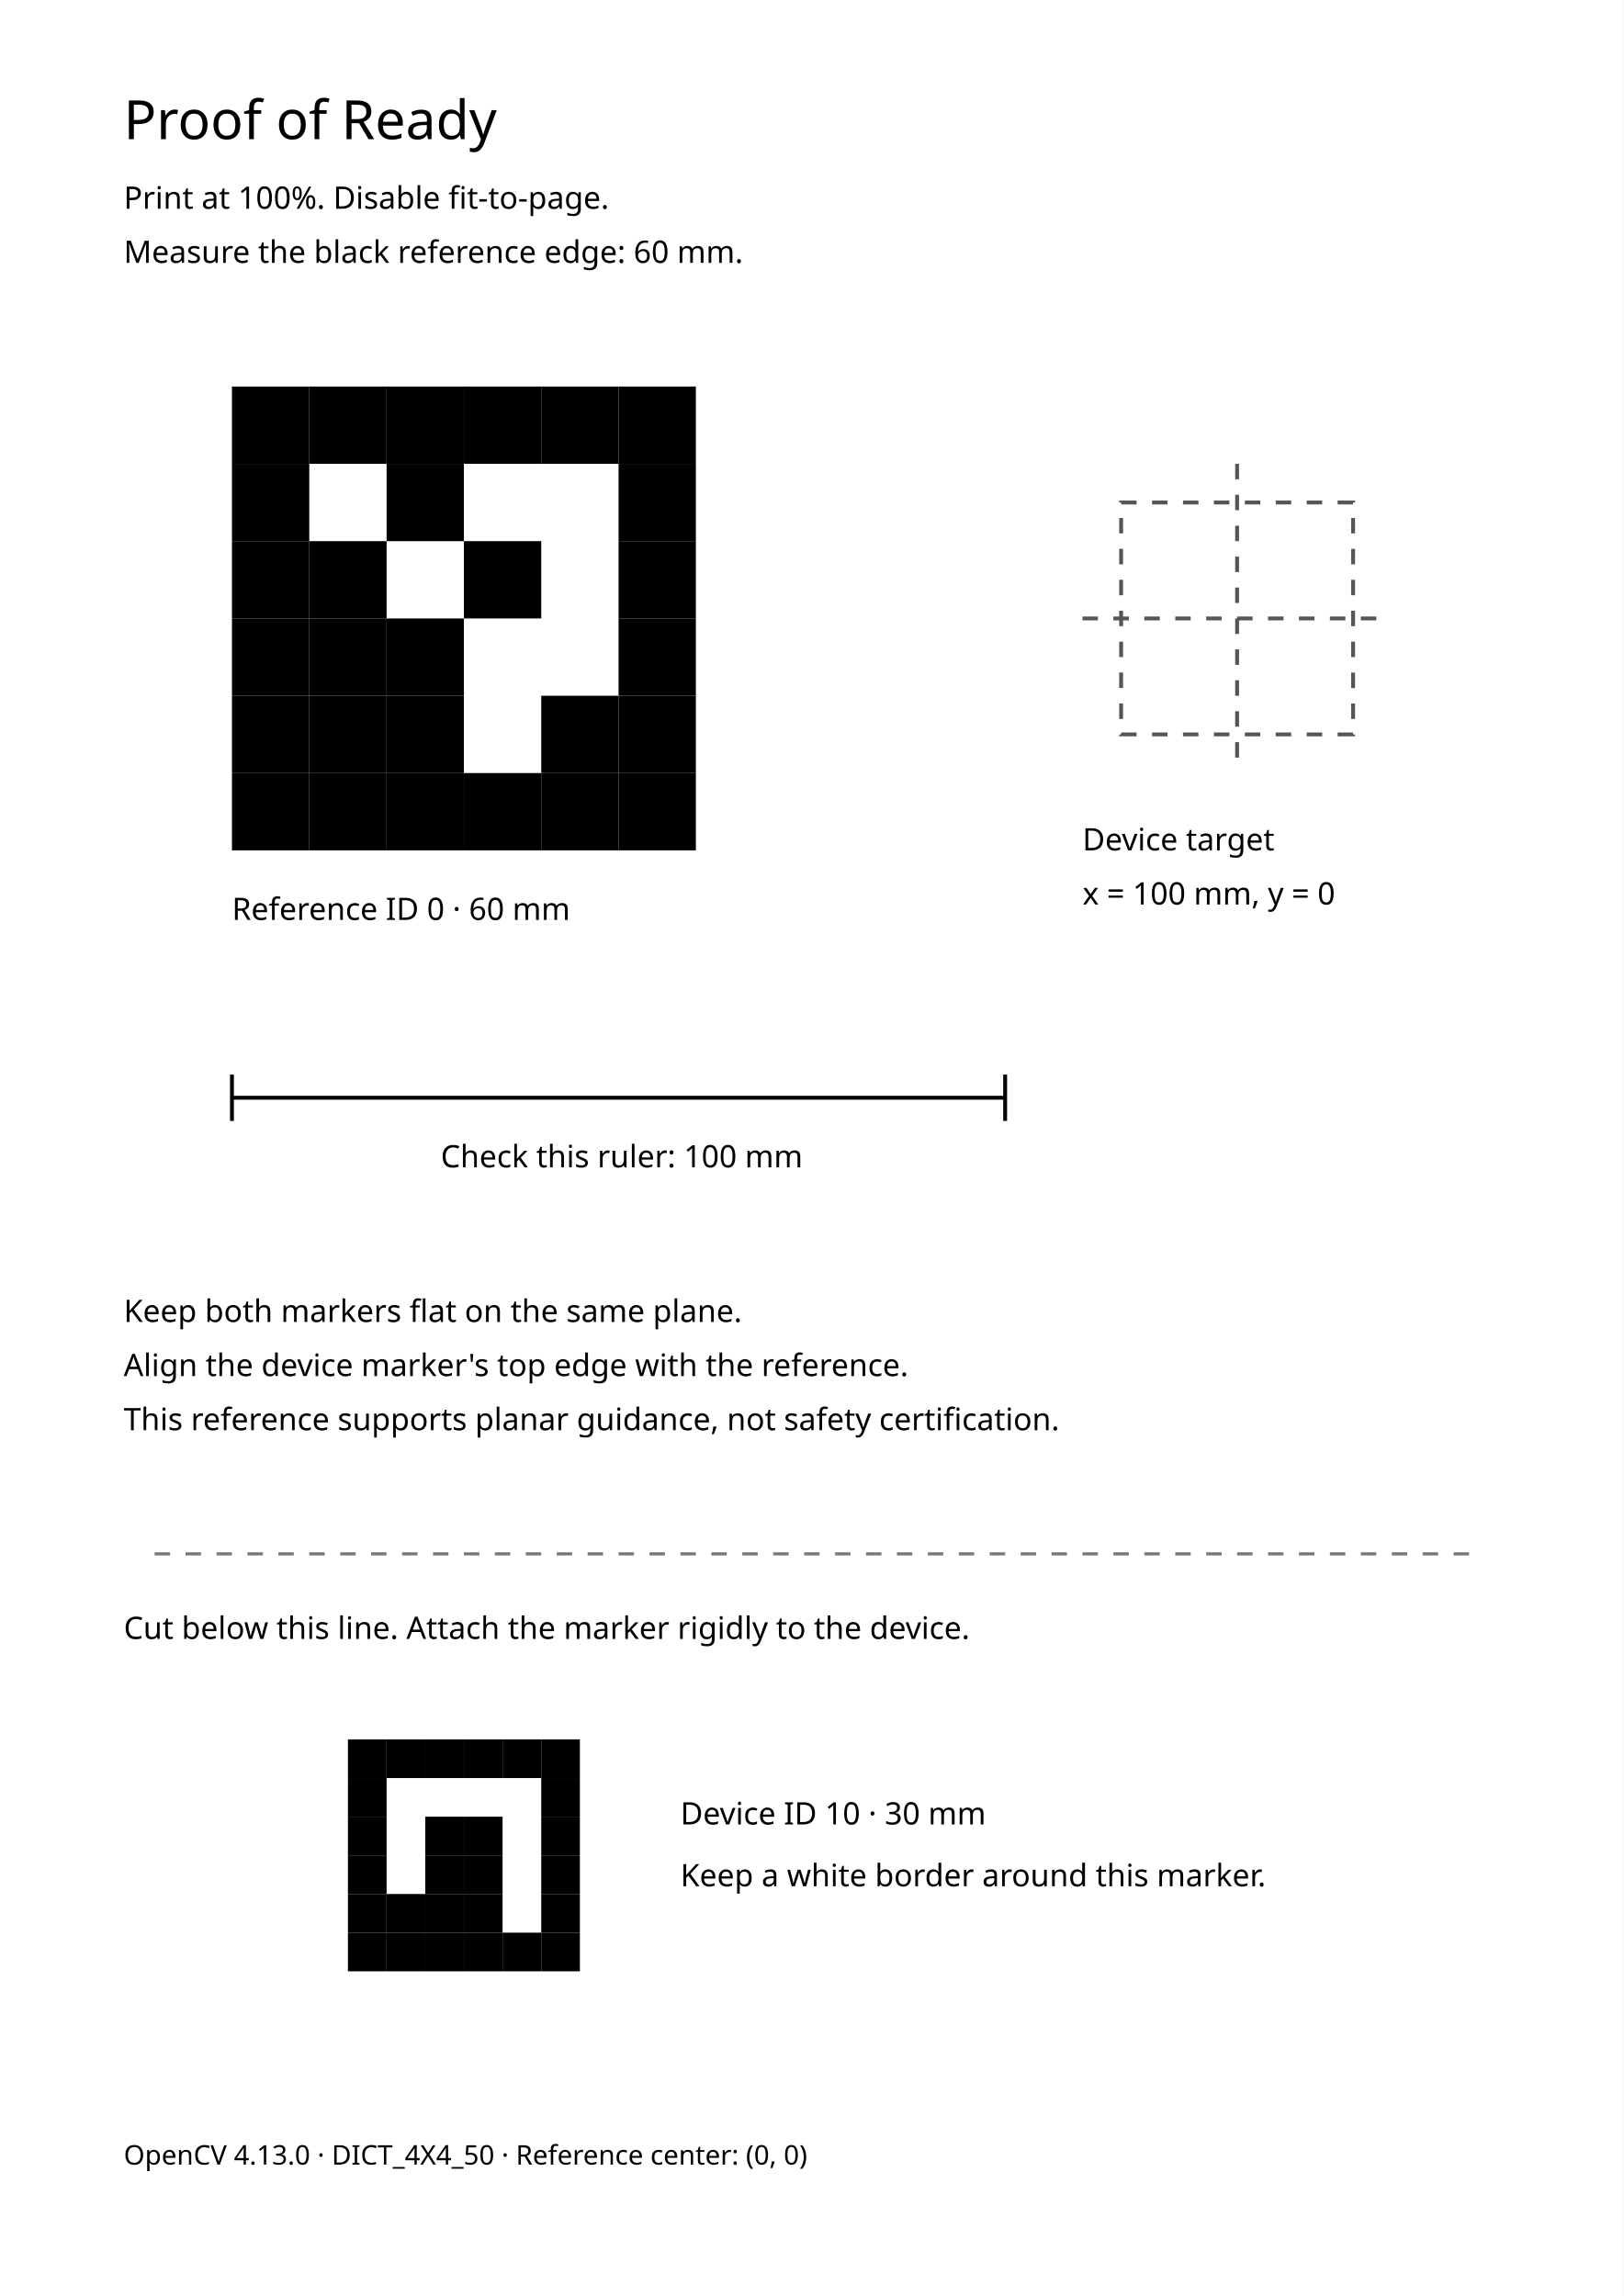
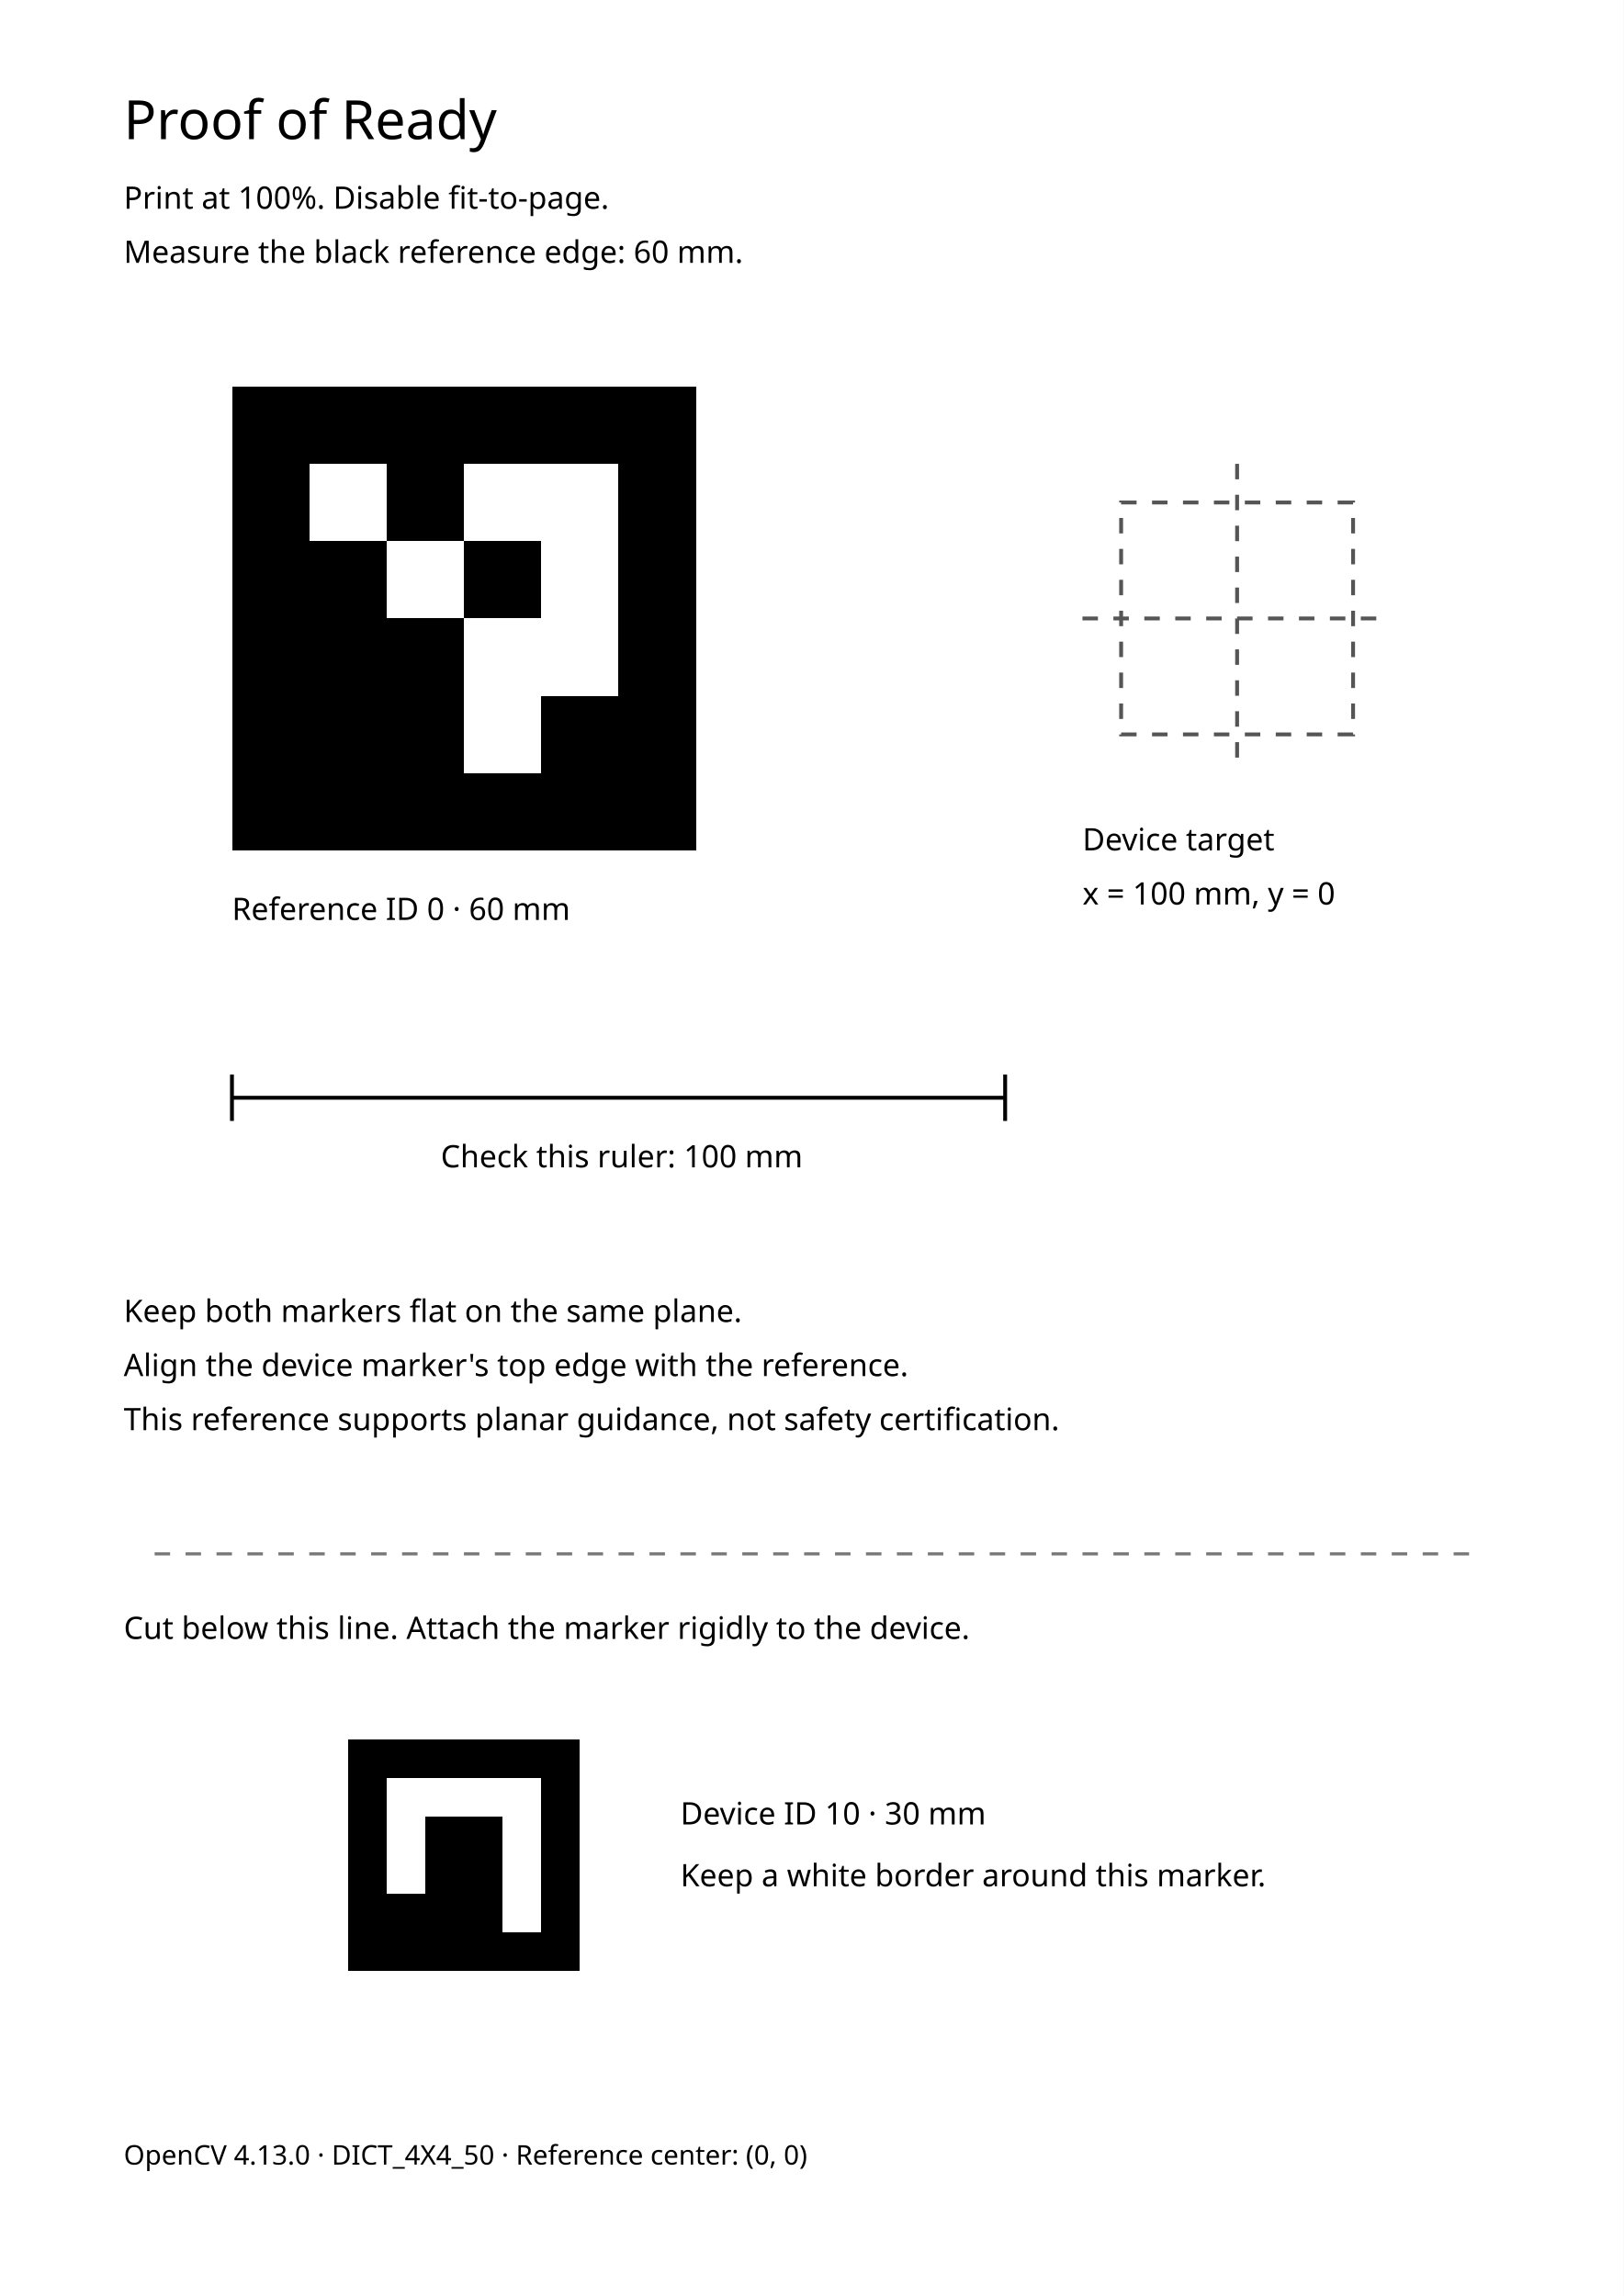
<svg xmlns="http://www.w3.org/2000/svg" width="210mm" height="297mm" viewBox="0 0 210 297" role="img" aria-labelledby="title description">
  <rect width="210" height="297" fill="white" />
  <g fill="black" font-family="sans-serif">
    <text x="16" y="18" font-size="7">Proof of Ready</text>
    <text x="16" y="27" font-size="4">Print at 100%. Disable fit-to-page.</text>
    <text x="16" y="34" font-size="4">Measure the black reference edge: 60 mm.</text>
-     <g transform="translate(30 50) scale(10)">
+     <g shape-rendering="crispEdges" transform="translate(30 50) scale(10)">
      <rect width="6" height="6" fill="white" />
      <rect x="0" y="0" width="1" height="1" />
      <rect x="1" y="0" width="1" height="1" />
      <rect x="2" y="0" width="1" height="1" />
      <rect x="3" y="0" width="1" height="1" />
      <rect x="4" y="0" width="1" height="1" />
      <rect x="5" y="0" width="1" height="1" />
      <rect x="0" y="1" width="1" height="1" />
      <rect x="2" y="1" width="1" height="1" />
      <rect x="5" y="1" width="1" height="1" />
      <rect x="0" y="2" width="1" height="1" />
      <rect x="1" y="2" width="1" height="1" />
      <rect x="3" y="2" width="1" height="1" />
      <rect x="5" y="2" width="1" height="1" />
      <rect x="0" y="3" width="1" height="1" />
      <rect x="1" y="3" width="1" height="1" />
      <rect x="2" y="3" width="1" height="1" />
      <rect x="5" y="3" width="1" height="1" />
      <rect x="0" y="4" width="1" height="1" />
      <rect x="1" y="4" width="1" height="1" />
      <rect x="2" y="4" width="1" height="1" />
      <rect x="4" y="4" width="1" height="1" />
      <rect x="5" y="4" width="1" height="1" />
      <rect x="0" y="5" width="1" height="1" />
      <rect x="1" y="5" width="1" height="1" />
      <rect x="2" y="5" width="1" height="1" />
      <rect x="3" y="5" width="1" height="1" />
      <rect x="4" y="5" width="1" height="1" />
      <rect x="5" y="5" width="1" height="1" />
    </g>
    <text x="30" y="119" font-size="4">Reference ID 0 · 60 mm</text>
    <g fill="none" stroke="#555" stroke-width="0.5" stroke-dasharray="2 2">
      <rect x="145" y="65" width="30" height="30" />
      <path d="M140 80h40m-20-20v40" />
    </g>
    <text x="140" y="110" font-size="4">Device target</text>
    <text x="140" y="117" font-size="4">x = 100 mm, y = 0</text>
    <path d="M30 142h100m-100-3v6m100-6v6" fill="none" stroke="black" stroke-width="0.5" />
    <text x="57" y="151" font-size="4">Check this ruler: 100 mm</text>
    <text x="16" y="171" font-size="4">Keep both markers flat on the same plane.</text>
    <text x="16" y="178" font-size="4">Align the device marker's top edge with the reference.</text>
    <text x="16" y="185" font-size="4">This reference supports planar guidance, not safety certification.</text>
    <path d="M20 201h170" stroke="#777" stroke-width="0.4" stroke-dasharray="2 2" />
    <text x="16" y="212" font-size="4">Cut below this line. Attach the marker rigidly to the device.</text>
-     <g transform="translate(45 225) scale(5)">
+     <g shape-rendering="crispEdges" transform="translate(45 225) scale(5)">
      <rect width="6" height="6" fill="white" />
      <rect x="0" y="0" width="1" height="1" />
      <rect x="1" y="0" width="1" height="1" />
      <rect x="2" y="0" width="1" height="1" />
      <rect x="3" y="0" width="1" height="1" />
      <rect x="4" y="0" width="1" height="1" />
      <rect x="5" y="0" width="1" height="1" />
      <rect x="0" y="1" width="1" height="1" />
      <rect x="5" y="1" width="1" height="1" />
      <rect x="0" y="2" width="1" height="1" />
      <rect x="2" y="2" width="1" height="1" />
      <rect x="3" y="2" width="1" height="1" />
      <rect x="5" y="2" width="1" height="1" />
      <rect x="0" y="3" width="1" height="1" />
      <rect x="2" y="3" width="1" height="1" />
      <rect x="3" y="3" width="1" height="1" />
      <rect x="5" y="3" width="1" height="1" />
      <rect x="0" y="4" width="1" height="1" />
      <rect x="1" y="4" width="1" height="1" />
      <rect x="2" y="4" width="1" height="1" />
      <rect x="3" y="4" width="1" height="1" />
      <rect x="5" y="4" width="1" height="1" />
      <rect x="0" y="5" width="1" height="1" />
      <rect x="1" y="5" width="1" height="1" />
      <rect x="2" y="5" width="1" height="1" />
      <rect x="3" y="5" width="1" height="1" />
      <rect x="4" y="5" width="1" height="1" />
      <rect x="5" y="5" width="1" height="1" />
    </g>
    <text x="88" y="236" font-size="4">Device ID 10 · 30 mm</text>
    <text x="88" y="244" font-size="4">Keep a white border around this marker.</text>
    <text x="16" y="280" font-size="3.5">OpenCV 4.13.0 · DICT_4X4_50 · Reference center: (0, 0)</text>
  </g>
</svg>
